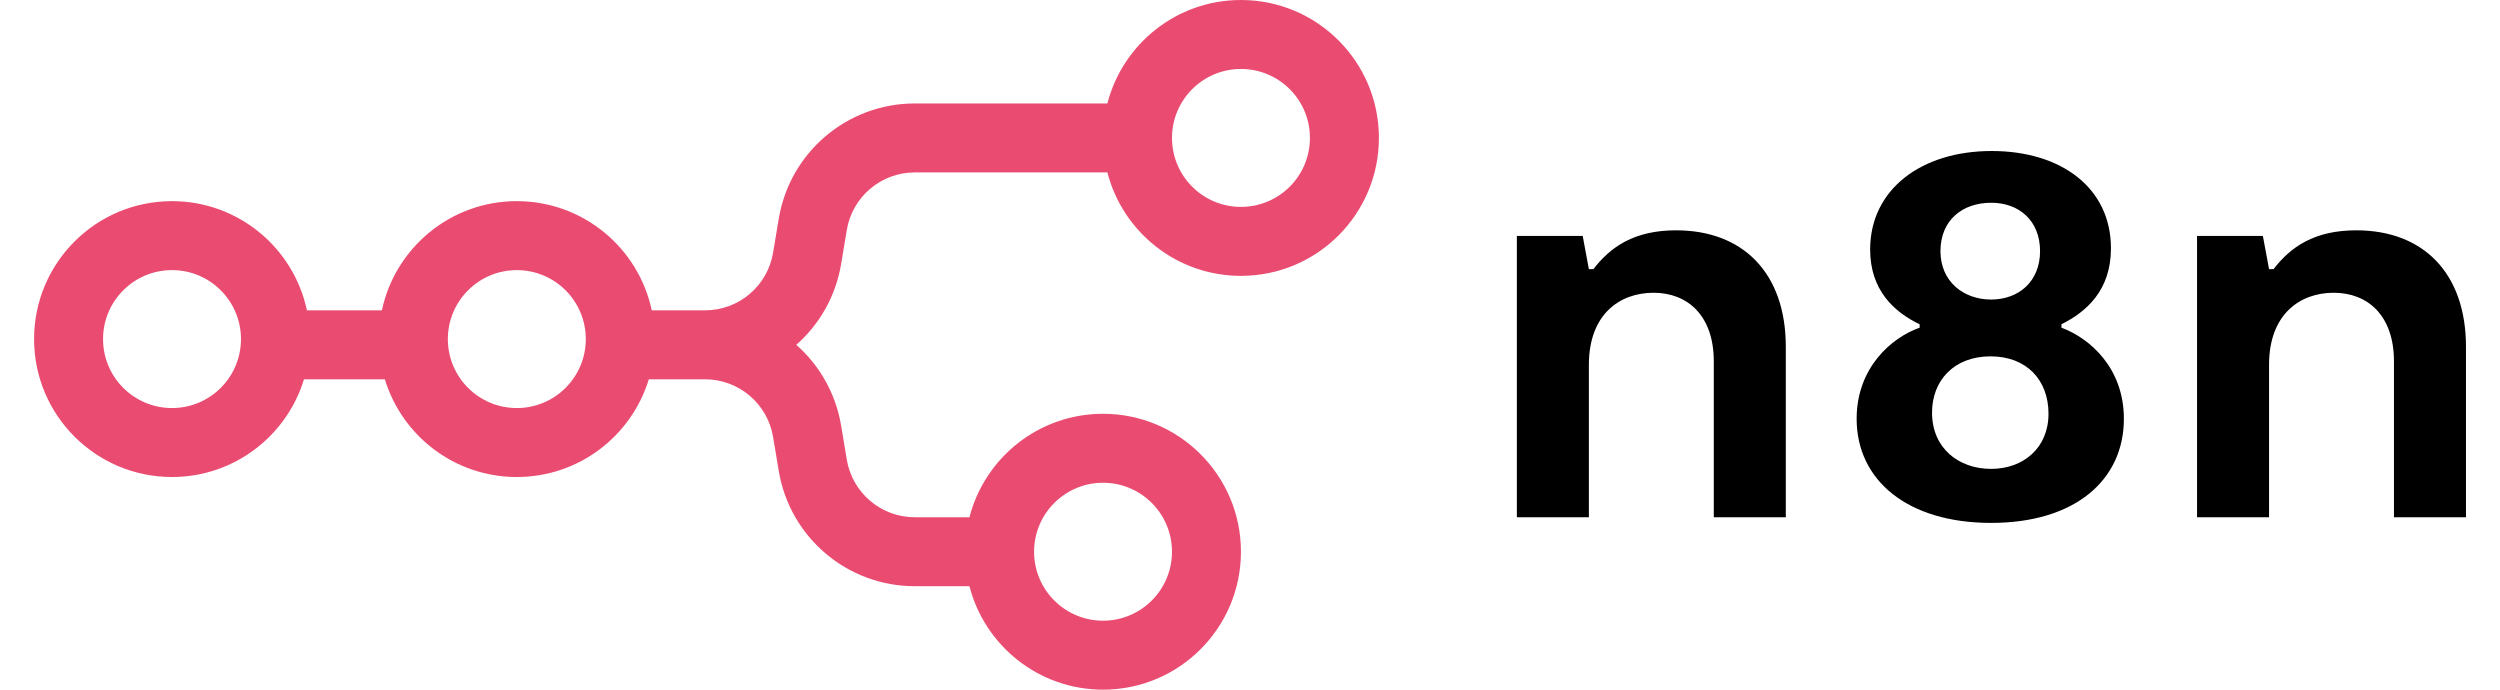
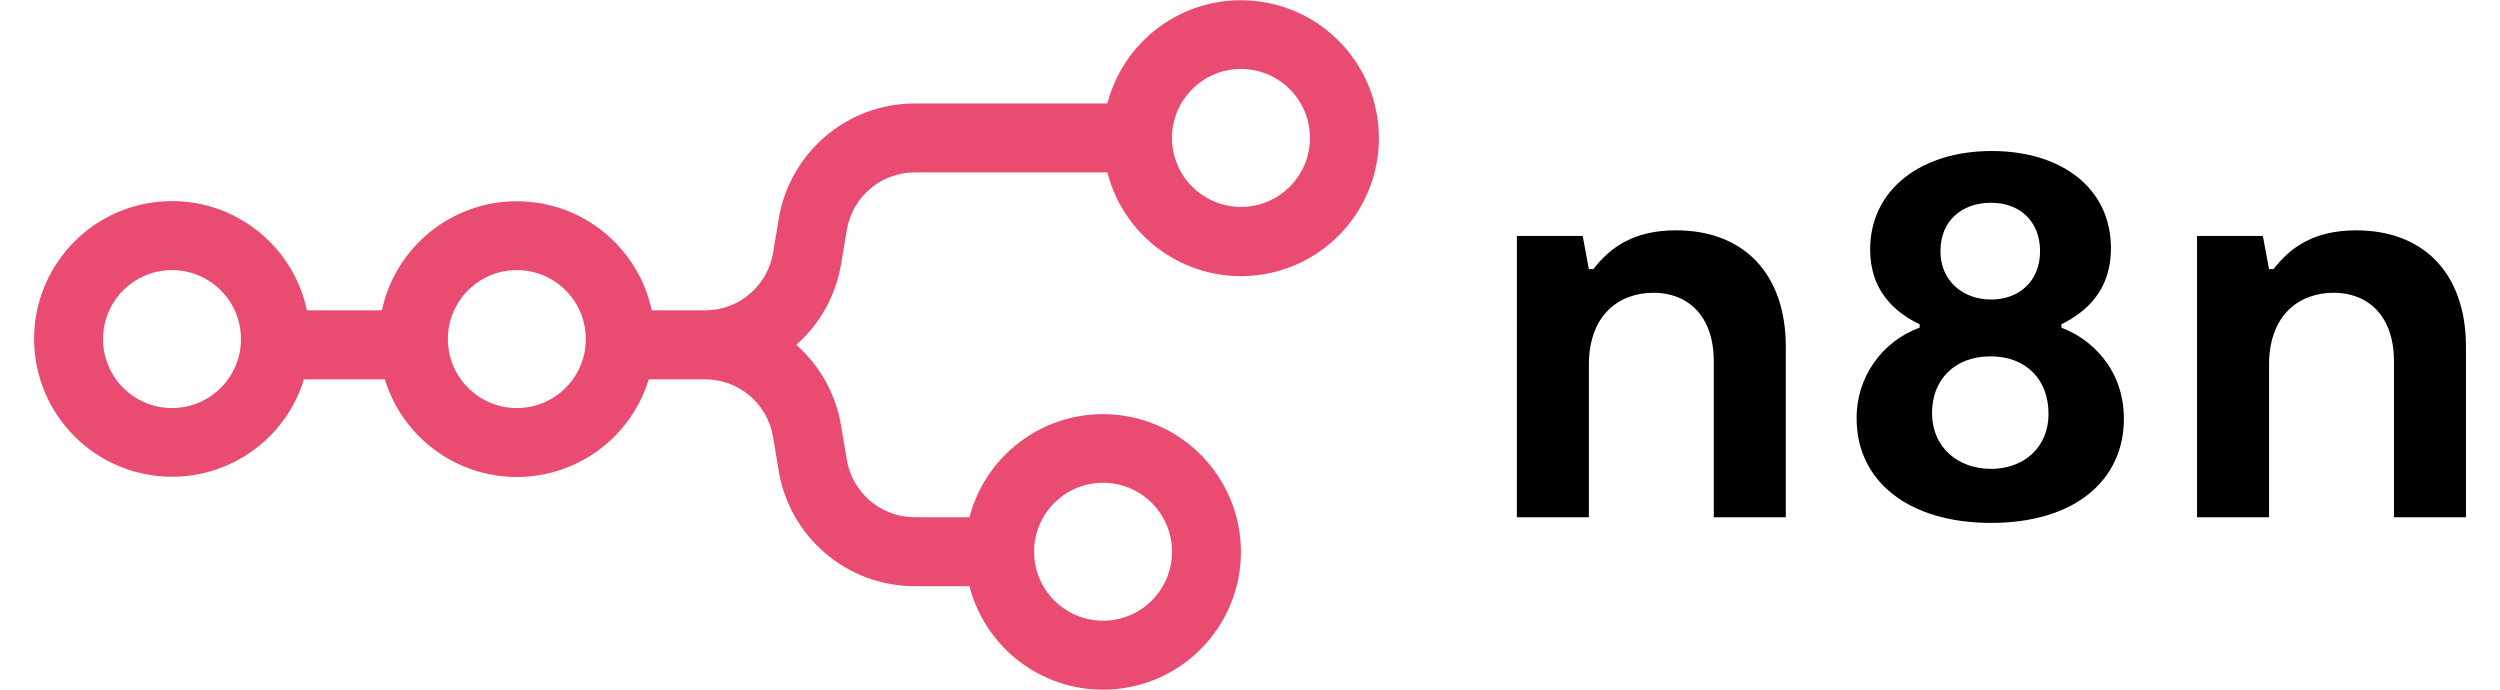
<svg xmlns="http://www.w3.org/2000/svg" width="87" height="24" viewBox="0 0 87 24">
-   <path fill="#ea4b71" fill-rule="evenodd" clip-rule="evenodd" d="M47.986 4.8C47.986 7.451 45.837 9.6 43.185 9.6C40.949 9.6 39.07 8.07 38.537 6H31.835C30.662 6 29.661 6.848 29.468 8.005L29.271 9.189C29.083 10.313 28.515 11.291 27.711 12C28.515 12.709 29.083 13.687 29.271 14.811L29.468 15.995C29.661 17.152 30.662 18 31.835 18H33.737C34.27 15.93 36.149 14.4 38.386 14.4C41.036 14.4 43.185 16.549 43.185 19.2C43.185 21.851 41.036 24 38.386 24C36.149 24 34.27 22.47 33.737 20.4H31.835C29.489 20.4 27.486 18.704 27.101 16.389L26.903 15.205C26.71 14.048 25.709 13.2 24.536 13.2H22.578C21.979 15.168 20.149 16.6 17.985 16.6C15.822 16.6 13.992 15.168 13.393 13.2H10.578C9.979 15.168 8.149 16.6 5.986 16.6C3.335 16.6 1.186 14.451 1.186 11.8C1.186 9.149 3.335 7 5.986 7C8.294 7 10.221 8.629 10.681 10.8H13.29C13.75 8.629 15.678 7 17.985 7C20.294 7 22.221 8.629 22.681 10.8H24.536C25.709 10.8 26.71 9.952 26.903 8.795L27.101 7.611C27.486 5.296 29.489 3.6 31.835 3.6H38.537C39.07 1.53 40.949 0 43.185 0C45.837 0 47.986 2.149 47.986 4.8ZM45.586 4.8C45.586 6.125 44.511 7.2 43.185 7.2C41.86 7.2 40.785 6.125 40.785 4.8C40.785 3.475 41.86 2.4 43.185 2.4C44.511 2.4 45.586 3.475 45.586 4.8ZM5.986 14.2C7.311 14.2 8.386 13.126 8.386 11.8C8.386 10.475 7.311 9.4 5.986 9.4C4.66 9.4 3.586 10.475 3.586 11.8C3.586 13.126 4.66 14.2 5.986 14.2ZM17.985 14.2C19.311 14.2 20.386 13.126 20.386 11.8C20.386 10.475 19.311 9.4 17.985 9.4C16.66 9.4 15.585 10.475 15.585 11.8C15.585 13.126 16.66 14.2 17.985 14.2ZM38.386 21.6C39.711 21.6 40.785 20.526 40.785 19.2C40.785 17.875 39.711 16.8 38.386 16.8C37.06 16.8 35.986 17.875 35.986 19.2C35.986 20.526 37.06 21.6 38.386 21.6Z" />
-   <path fill="#000" fill-rule="evenodd" clip-rule="evenodd" d="M71.738 11.403V11.285C72.6 10.854 73.461 10.11 73.461 8.642C73.461 6.528 71.718 5.255 69.311 5.255C66.843 5.255 65.081 6.606 65.081 8.681C65.081 10.091 65.904 10.854 66.804 11.285V11.403C65.806 11.755 64.611 12.812 64.611 14.574C64.611 16.709 66.374 18.197 69.291 18.197C72.208 18.197 73.911 16.709 73.911 14.574C73.911 12.812 72.737 11.775 71.738 11.403ZM69.291 7.056C70.27 7.056 70.994 7.683 70.994 8.74C70.994 9.797 70.25 10.424 69.291 10.424C68.331 10.424 67.528 9.797 67.528 8.74C67.528 7.663 68.292 7.056 69.291 7.056ZM69.291 16.317C68.155 16.317 67.235 15.593 67.235 14.359C67.235 13.243 67.998 12.401 69.271 12.401C70.524 12.401 71.288 13.223 71.288 14.398C71.288 15.593 70.407 16.317 69.291 16.317ZM52.787 18H55.293V12.694C55.293 10.952 56.35 10.188 57.545 10.188C58.719 10.188 59.64 10.972 59.64 12.577V18H62.146V12.068C62.146 9.503 60.658 8.015 58.328 8.015C56.86 8.015 56.037 8.602 55.45 9.366H55.293L55.078 8.211H52.787V18ZM78.963 18H76.457V8.211H78.748L78.963 9.366H79.12C79.707 8.602 80.53 8.015 81.998 8.015C84.328 8.015 85.816 9.503 85.816 12.068V18H83.31V12.577C83.31 10.972 82.39 10.188 81.215 10.188C80.02 10.188 78.963 10.952 78.963 12.694V18Z" />
+   <path fill="#ea4b71" fill-rule="evenodd" d="M47.986 4.8a4.8 4.8 0 0 1-9.45 1.2h-6.7a2.4 2.4 0 0 0-2.368 2.005L29.27 9.19A4.8 4.8 0 0 1 27.71 12a4.8 4.8 0 0 1 1.56 2.81l.197 1.185A2.4 2.4 0 0 0 31.835 18h1.902a4.802 4.802 0 0 1 9.448 1.2 4.8 4.8 0 0 1-9.448 1.2h-1.902a4.8 4.8 0 0 1-4.735-4.01l-.197-1.185a2.4 2.4 0 0 0-2.367-2.005h-1.958a4.802 4.802 0 0 1-9.185 0h-2.815a4.802 4.802 0 0 1-9.392-1.4 4.8 4.8 0 0 1 9.495-1h2.609a4.802 4.802 0 0 1 9.391 0h1.855a2.4 2.4 0 0 0 2.367-2.005l.198-1.184A4.8 4.8 0 0 1 31.835 3.6h6.702a4.802 4.802 0 0 1 9.449 1.2m-2.4 0a2.4 2.4 0 1 1-4.8 0 2.4 2.4 0 0 1 4.8 0m-39.6 9.4a2.4 2.4 0 1 0 0-4.8 2.4 2.4 0 0 0 0 4.8m12 0a2.4 2.4 0 1 0 0-4.8 2.4 2.4 0 0 0 0 4.8m20.4 7.4a2.4 2.4 0 1 0 0-4.8 2.4 2.4 0 0 0 0 4.8" clip-rule="evenodd" />
+   <path fill-rule="evenodd" d="M71.738 11.403v-.118c.862-.43 1.723-1.175 1.723-2.643 0-2.114-1.743-3.387-4.15-3.387-2.468 0-4.23 1.35-4.23 3.426 0 1.41.823 2.173 1.723 2.604v.118a3.325 3.325 0 0 0-2.193 3.171c0 2.135 1.763 3.623 4.68 3.623s4.62-1.488 4.62-3.623c0-1.762-1.174-2.8-2.173-3.171m-2.447-4.347c.979 0 1.703.627 1.703 1.684s-.744 1.684-1.703 1.684-1.763-.627-1.763-1.684c0-1.077.764-1.684 1.763-1.684m0 9.261c-1.136 0-2.056-.724-2.056-1.958 0-1.116.763-1.958 2.036-1.958 1.253 0 2.017.822 2.017 1.997 0 1.195-.881 1.919-1.997 1.919M52.787 18h2.506v-5.305c0-1.743 1.057-2.507 2.252-2.507 1.174 0 2.095.784 2.095 2.389V18h2.506v-5.932c0-2.565-1.488-4.053-3.818-4.053-1.468 0-2.29.587-2.878 1.351h-.157l-.215-1.155h-2.29zm26.176 0h-2.506V8.21h2.29l.216 1.156h.157c.587-.764 1.41-1.35 2.878-1.35 2.33 0 3.818 1.487 3.818 4.052V18H83.31v-5.423c0-1.605-.92-2.389-2.095-2.389-1.195 0-2.252.764-2.252 2.506z" clip-rule="evenodd" />
</svg>
